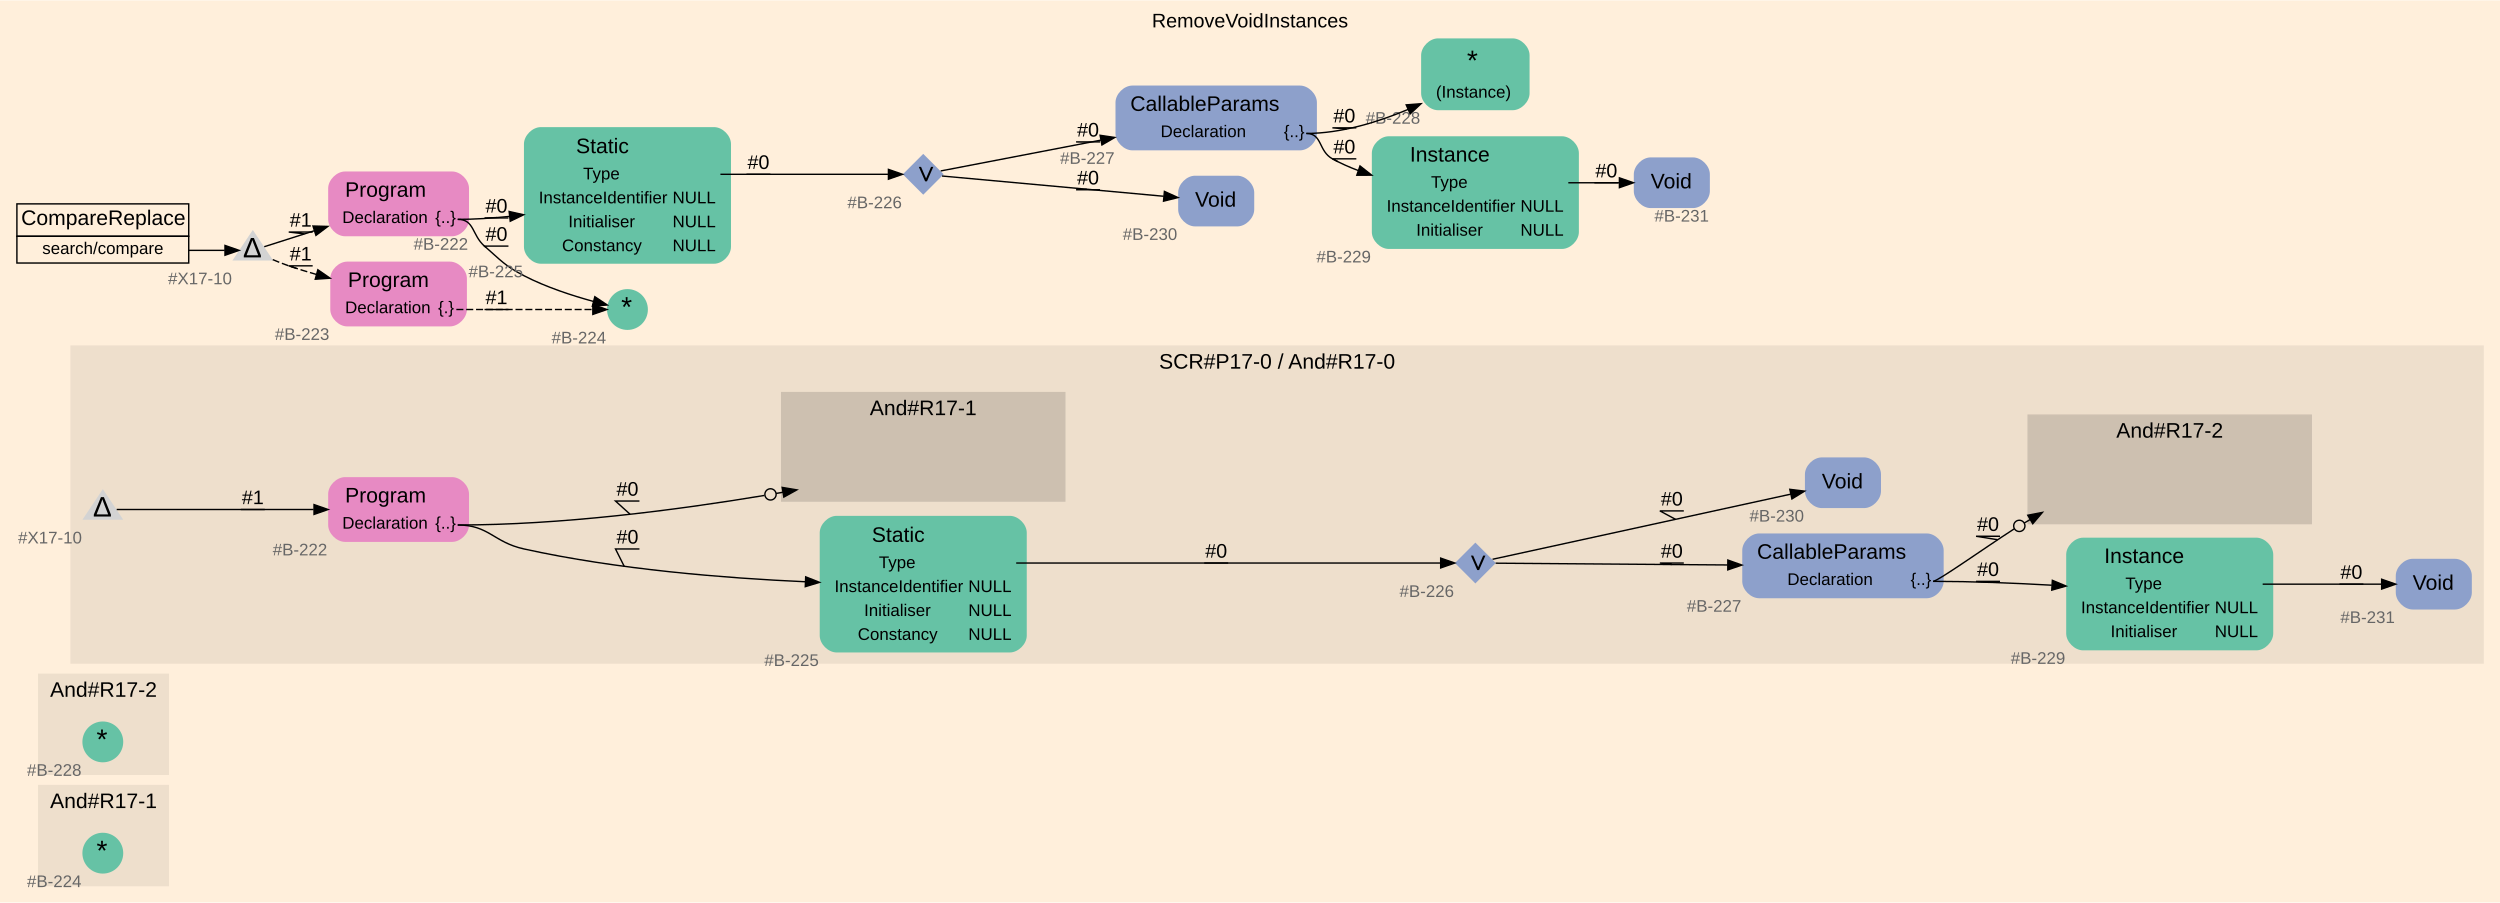
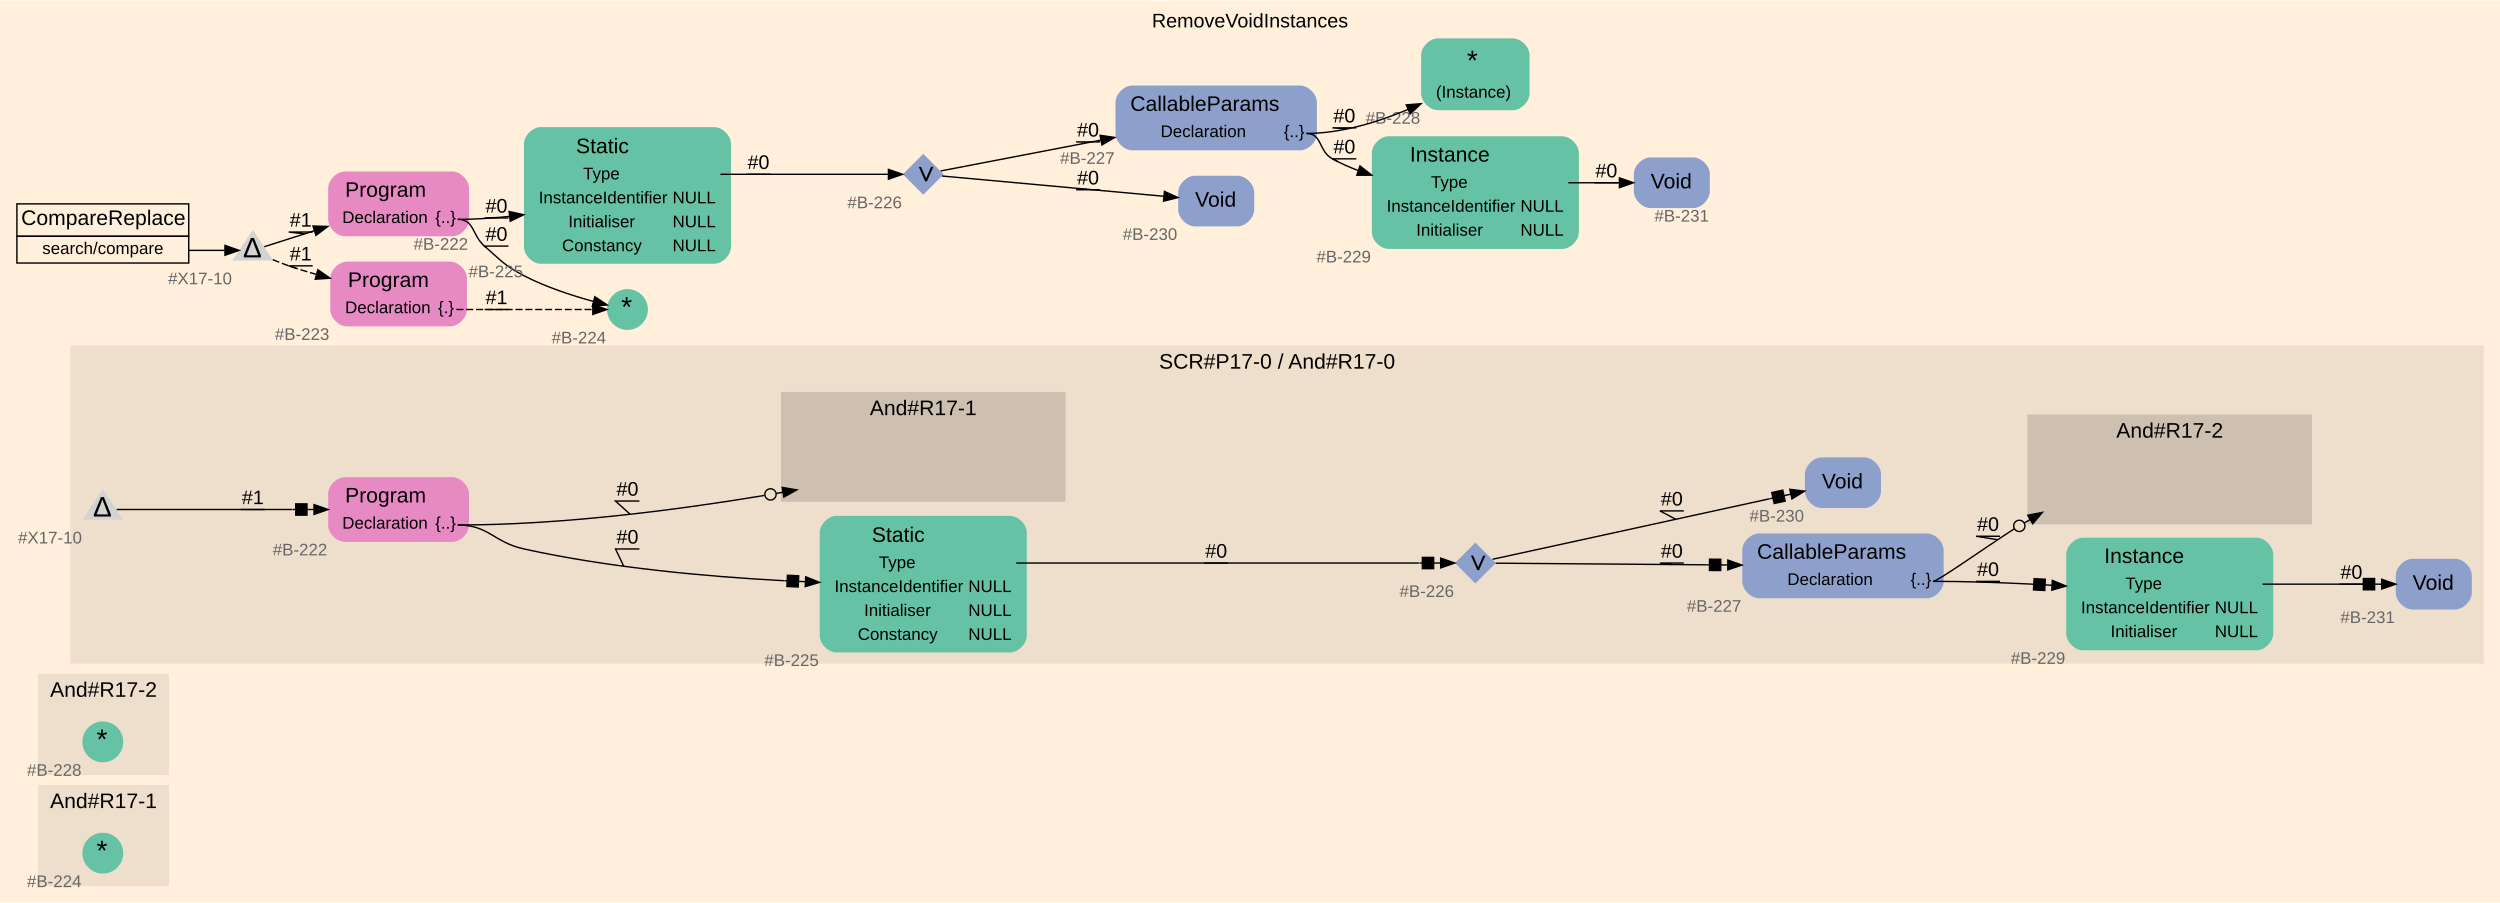
<svg xmlns="http://www.w3.org/2000/svg" width="1775pt" height="641pt" viewBox="0.00 0.00 1775.00 640.50">
  <g id="graph0" class="graph" transform="scale(1 1) rotate(0) translate(4 636.5)">
    <polygon fill="#ffefdb" stroke="transparent" points="-4,4 -4,-636.5 1771,-636.5 1771,4 -4,4" />
    <text text-anchor="middle" x="883.5" y="-617.3" font-family="Arial" font-size="14.00" fill="#000000">RemoveVoidInstances</text>
    <g id="clust1" class="cluster">
      <polygon fill="#eedfcc" stroke="#eedfcc" points="23.5,-8 23.5,-79 115.5,-79 115.5,-8 23.5,-8" />
      <text text-anchor="middle" x="69.5" y="-63" font-family="Arial" font-size="15.00" fill="#000000">And#R17-1</text>
    </g>
    <g id="clust2" class="cluster">
      <polygon fill="#eedfcc" stroke="#eedfcc" points="23.5,-87 23.5,-158 115.5,-158 115.5,-87 23.5,-87" />
      <text text-anchor="middle" x="69.5" y="-142" font-family="Arial" font-size="15.00" fill="#000000">And#R17-2</text>
    </g>
    <g id="clust3" class="cluster">
      <polygon fill="#eedfcc" stroke="#eedfcc" points="46.5,-166 46.5,-391 1759,-391 1759,-166 46.5,-166" />
      <text text-anchor="middle" x="902.75" y="-375" font-family="Arial" font-size="15.00" fill="#000000">SCR#P17-0 / And#R17-0</text>
    </g>
    <g id="clust4" class="cluster">
+       <polygon fill="#cdc0b0" stroke="#cdc0b0" points="1436,-265 1436,-342 1637,-342 1637,-265 1436,-265" />
+       <text text-anchor="middle" x="1536.5" y="-326" font-family="Arial" font-size="15.00" fill="#000000">And#R17-2</text>
+     </g>
+     <g id="clust5" class="cluster">
      <polygon fill="#cdc0b0" stroke="#cdc0b0" points="551,-281 551,-358 752,-358 752,-281 551,-281" />
      <text text-anchor="middle" x="651.5" y="-342" font-family="Arial" font-size="15.00" fill="#000000">And#R17-1</text>
-     </g>
-     <g id="clust5" class="cluster">
-       <polygon fill="#cdc0b0" stroke="#cdc0b0" points="1436,-265 1436,-342 1637,-342 1637,-265 1436,-265" />
-       <text text-anchor="middle" x="1536.5" y="-326" font-family="Arial" font-size="15.00" fill="#000000">And#R17-2</text>
    </g>
    <g id="node1" class="node">
      <ellipse fill="#66c2a5" stroke="#000000" stroke-width="0" cx="69" cy="-31" rx="14.5" ry="14.5" />
      <text text-anchor="start" x="64.5" y="-26" font-family="Arial" font-size="20.00" fill="#000000">*</text>
      <text text-anchor="middle" x="34.5" y="-6.9" font-family="Arial" font-size="12.00" fill="#666666">#B-224</text>
    </g>
    <g id="node2" class="node">
      <ellipse fill="#66c2a5" stroke="#000000" stroke-width="0" cx="69" cy="-110" rx="14.5" ry="14.5" />
      <text text-anchor="start" x="64.5" y="-105" font-family="Arial" font-size="20.00" fill="#000000">*</text>
      <text text-anchor="middle" x="34.5" y="-85.9" font-family="Arial" font-size="12.00" fill="#666666">#B-228</text>
    </g>
    <g id="node3" class="node">
-       <path fill="#8da0cb" stroke="transparent" d="M1739,-240C1739,-240 1709,-240 1709,-240 1703,-240 1697,-234 1697,-228 1697,-228 1697,-216 1697,-216 1697,-210 1703,-204 1709,-204 1709,-204 1739,-204 1739,-204 1745,-204 1751,-210 1751,-216 1751,-216 1751,-228 1751,-228 1751,-234 1745,-240 1739,-240" />
-       <text text-anchor="start" x="1709" y="-218" font-family="Arial" font-size="15.00" fill="#000000">Void</text>
-       <text text-anchor="middle" x="1677" y="-194.4" font-family="Arial" font-size="12.00" fill="#666666">#B-231</text>
+       <polygon fill="#d3d3d3" stroke="#000000" stroke-width="0" points="69,-289.5 54.5,-267.75 83.5,-267.75 69,-289.5" />
+       <text text-anchor="start" x="62" y="-270" font-family="Arial" font-size="20.00" fill="#000000">Δ</text>
+       <text text-anchor="middle" x="31.5" y="-250.9" font-family="Arial" font-size="12.00" fill="#666666">#X17-10</text>
+     </g>
+     <g id="node5" class="node">
+       <path fill="#e78ac3" stroke="transparent" d="M317,-298C317,-298 241,-298 241,-298 235,-298 229,-292 229,-286 229,-286 229,-264 229,-264 229,-258 235,-252 241,-252 241,-252 317,-252 317,-252 323,-252 329,-258 329,-264 329,-264 329,-286 329,-286 329,-292 323,-298 317,-298" />
+       <text text-anchor="start" x="241" y="-280" font-family="Arial" font-size="15.00" fill="#000000">Program</text>
+       <text text-anchor="start" x="239" y="-261.4" font-family="Arial" font-size="12.00" fill="#000000">Declaration</text>
+       <text text-anchor="start" x="305" y="-261.4" font-family="Arial" font-size="12.00" fill="#000000">{..}</text>
+       <text text-anchor="middle" x="209" y="-242.4" font-family="Arial" font-size="12.00" fill="#666666">#B-222</text>
+     </g>
+     <g id="edge1" class="edge">
+       <path fill="none" stroke="#000000" d="M78.847,-275C101.032,-275 156.656,-275 203.65,-275" />
+       <polygon fill="#000000" stroke="#000000" points="218.951,-278.5 228.951,-275 218.951,-271.5 218.951,-278.5" />
+       <polyline fill="none" stroke="#000000" points="218.951,-275 213.951,-275 " />
+       <polygon fill="#000000" stroke="#000000" points="213.951,-271 213.951,-279 205.951,-279 205.951,-271 213.951,-271" />
+       <polyline fill="none" stroke="#000000" points="205.951,-275 203.951,-275 " />
+       <text text-anchor="middle" x="175.5" y="-278.8" font-family="Arial" font-size="14.00" fill="#000000">#1</text>
+       <polyline fill="none" stroke="#000000" points="184,-275 167,-275 175.44,-275 " />
    </g>
    <g id="node4" class="node">
-       <path fill="#8da0cb" stroke="transparent" d="M1364,-258C1364,-258 1245,-258 1245,-258 1239,-258 1233,-252 1233,-246 1233,-246 1233,-224 1233,-224 1233,-218 1239,-212 1245,-212 1245,-212 1364,-212 1364,-212 1370,-212 1376,-218 1376,-224 1376,-224 1376,-246 1376,-246 1376,-252 1370,-258 1364,-258" />
-       <text text-anchor="start" x="1243.5" y="-240" font-family="Arial" font-size="15.00" fill="#000000">CallableParams</text>
-       <text text-anchor="start" x="1265" y="-221.4" font-family="Arial" font-size="12.00" fill="#000000">Declaration</text>
-       <text text-anchor="start" x="1352.5" y="-221.4" font-family="Arial" font-size="12.00" fill="#000000">{..}</text>
-       <text text-anchor="middle" x="1213" y="-202.4" font-family="Arial" font-size="12.00" fill="#666666">#B-227</text>
-     </g>
-     <g id="node6" class="node">
      <path fill="#66c2a5" stroke="transparent" d="M1598,-255C1598,-255 1475,-255 1475,-255 1469,-255 1463,-249 1463,-243 1463,-243 1463,-187 1463,-187 1463,-181 1469,-175 1475,-175 1475,-175 1598,-175 1598,-175 1604,-175 1610,-181 1610,-187 1610,-187 1610,-243 1610,-243 1610,-249 1604,-255 1598,-255" />
      <text text-anchor="start" x="1490" y="-237" font-family="Arial" font-size="15.00" fill="#000000">Instance</text>
      <text text-anchor="start" x="1505" y="-218.4" font-family="Arial" font-size="12.00" fill="#000000">Type</text>
      <text text-anchor="start" x="1473.5" y="-201.4" font-family="Arial" font-size="12.00" fill="#000000">InstanceIdentifier</text>
      <text text-anchor="start" x="1568.5" y="-201.4" font-family="Arial" font-size="12.00" fill="#000000">NULL</text>
      <text text-anchor="start" x="1494.5" y="-184.4" font-family="Arial" font-size="12.00" fill="#000000">Initialiser</text>
      <text text-anchor="start" x="1568.5" y="-184.4" font-family="Arial" font-size="12.00" fill="#000000">NULL</text>
      <text text-anchor="middle" x="1443" y="-165.4" font-family="Arial" font-size="12.00" fill="#666666">#B-229</text>
    </g>
+     <g id="node7" class="node">
+       <path fill="#8da0cb" stroke="transparent" d="M1739,-240C1739,-240 1709,-240 1709,-240 1703,-240 1697,-234 1697,-228 1697,-228 1697,-216 1697,-216 1697,-210 1703,-204 1709,-204 1709,-204 1739,-204 1739,-204 1745,-204 1751,-210 1751,-216 1751,-216 1751,-228 1751,-228 1751,-234 1745,-240 1739,-240" />
+       <text text-anchor="start" x="1709" y="-218" font-family="Arial" font-size="15.00" fill="#000000">Void</text>
+       <text text-anchor="middle" x="1677" y="-194.4" font-family="Arial" font-size="12.00" fill="#666666">#B-231</text>
+     </g>
    <g id="edge2" class="edge">
-       <path fill="none" stroke="#000000" d="M1368.5,-224C1395.954,-224 1425.895,-222.787 1452.796,-221.251" />
-       <polygon fill="#000000" stroke="#000000" points="1453.171,-224.735 1462.946,-220.649 1452.756,-217.748 1453.171,-224.735" />
-       <text text-anchor="middle" x="1407.5" y="-227.8" font-family="Arial" font-size="14.00" fill="#000000">#0</text>
-       <polyline fill="none" stroke="#000000" points="1416,-224 1399,-224 1407.507,-223.314 " />
-     </g>
-     <g id="node12" class="node">
- </g>
-     <g id="edge1" class="edge">
-       <path fill="none" stroke="#000000" d="M1368.5,-224C1371.757,-224 1403.391,-246.58 1426.075,-261.258" />
-       <polygon fill="#000000" stroke="#000000" points="1435.725,-270.932 1446.127,-272.943 1439.249,-264.884 1435.725,-270.932" />
-       <polyline fill="none" stroke="#000000" points="1437.487,-267.908 1433.167,-265.391 " />
-       <ellipse fill="none" stroke="#000000" cx="1429.711" cy="-263.377" rx="4" ry="4" />
-       <text text-anchor="middle" x="1407.5" y="-259.8" font-family="Arial" font-size="14.00" fill="#000000">#0</text>
-       <polyline fill="none" stroke="#000000" points="1416,-256 1399,-256 1414.352,-253.53 " />
-     </g>
-     <g id="node5" class="node">
+       <path fill="none" stroke="#000000" d="M1602.5,-222C1625.214,-222 1650.316,-222 1671.779,-222" />
+       <polygon fill="#000000" stroke="#000000" points="1686.976,-225.5 1696.976,-222 1686.976,-218.5 1686.976,-225.5" />
+       <polyline fill="none" stroke="#000000" points="1686.976,-222 1681.976,-222 " />
+       <polygon fill="#000000" stroke="#000000" points="1681.976,-218 1681.976,-226 1673.976,-226 1673.976,-218 1681.976,-218" />
+       <polyline fill="none" stroke="#000000" points="1673.976,-222 1671.976,-222 " />
+       <text text-anchor="middle" x="1665.5" y="-225.8" font-family="Arial" font-size="14.00" fill="#000000">#0</text>
+       <polyline fill="none" stroke="#000000" points="1674,-222 1657,-222 1665.133,-222 " />
+     </g>
+     <g id="node6" class="node">
      <path fill="#66c2a5" stroke="transparent" d="M713,-270.5C713,-270.5 590,-270.5 590,-270.5 584,-270.5 578,-264.5 578,-258.5 578,-258.5 578,-185.5 578,-185.5 578,-179.5 584,-173.5 590,-173.5 590,-173.5 713,-173.5 713,-173.5 719,-173.5 725,-179.5 725,-185.5 725,-185.5 725,-258.5 725,-258.5 725,-264.5 719,-270.5 713,-270.5" />
      <text text-anchor="start" x="615" y="-252" font-family="Arial" font-size="15.00" fill="#000000">Static</text>
      <text text-anchor="start" x="620" y="-233.4" font-family="Arial" font-size="12.00" fill="#000000">Type</text>
      <text text-anchor="start" x="588.5" y="-216.4" font-family="Arial" font-size="12.00" fill="#000000">InstanceIdentifier</text>
      <text text-anchor="start" x="683.5" y="-216.4" font-family="Arial" font-size="12.00" fill="#000000">NULL</text>
      <text text-anchor="start" x="609.5" y="-199.4" font-family="Arial" font-size="12.00" fill="#000000">Initialiser</text>
      <text text-anchor="start" x="683.5" y="-199.4" font-family="Arial" font-size="12.00" fill="#000000">NULL</text>
      <text text-anchor="start" x="605" y="-182.4" font-family="Arial" font-size="12.00" fill="#000000">Constancy</text>
      <text text-anchor="start" x="683.5" y="-182.4" font-family="Arial" font-size="12.00" fill="#000000">NULL</text>
      <text text-anchor="middle" x="558" y="-163.9" font-family="Arial" font-size="12.00" fill="#666666">#B-225</text>
    </g>
-     <g id="node8" class="node">
-       <polygon fill="#8da0cb" stroke="#000000" stroke-width="0" points="1043.5,-251.5 1029,-237 1043.5,-222.5 1058,-237 1043.5,-251.5" />
-       <text text-anchor="start" x="1035.5" y="-232" font-family="Arial" font-size="20.00" fill="#000000">∨</text>
-       <text text-anchor="middle" x="1009" y="-212.9" font-family="Arial" font-size="12.00" fill="#666666">#B-226</text>
-     </g>
+     <g id="edge4" class="edge">
+       <path fill="none" stroke="#000000" d="M321,-264C343.213,-264 346.31,-251.794 368,-247 428.463,-233.637 497.669,-227.367 552.568,-224.446" />
+       <polygon fill="#000000" stroke="#000000" points="568.046,-227.238 577.875,-223.281 567.724,-220.245 568.046,-227.238" />
+       <polyline fill="none" stroke="#000000" points="567.885,-223.741 562.891,-223.971 " />
+       <polygon fill="#000000" stroke="#000000" points="562.707,-219.975 563.075,-227.967 555.083,-228.335 554.715,-220.344 562.707,-219.975" />
+       <polyline fill="none" stroke="#000000" points="554.899,-224.339 552.901,-224.431 " />
+       <text text-anchor="middle" x="441.5" y="-250.8" font-family="Arial" font-size="14.00" fill="#000000">#0</text>
+       <polyline fill="none" stroke="#000000" points="450,-247 433,-247 438.868,-234.712 " />
+     </g>
+     <g id="node12" class="node">
+ </g>
    <g id="edge3" class="edge">
-       <path fill="none" stroke="#000000" d="M717.5,-237C830.017,-237 964.379,-237 1018.802,-237" />
-       <polygon fill="#000000" stroke="#000000" points="1018.878,-240.5 1028.878,-237 1018.878,-233.5 1018.878,-240.5" />
-       <text text-anchor="middle" x="859.5" y="-240.8" font-family="Arial" font-size="14.00" fill="#000000">#0</text>
-       <polyline fill="none" stroke="#000000" points="868,-237 851,-237 859.287,-237 " />
-     </g>
-     <g id="edge4" class="edge">
-       <path fill="none" stroke="#000000" d="M1602.5,-222C1630.797,-222 1662.801,-222 1686.857,-222" />
-       <polygon fill="#000000" stroke="#000000" points="1686.976,-225.5 1696.976,-222 1686.976,-218.5 1686.976,-225.5" />
-       <text text-anchor="middle" x="1665.5" y="-225.8" font-family="Arial" font-size="14.00" fill="#000000">#0</text>
-       <polyline fill="none" stroke="#000000" points="1674,-222 1657,-222 1665.579,-222 " />
-     </g>
-     <g id="node7" class="node">
-       <path fill="#e78ac3" stroke="transparent" d="M317,-298C317,-298 241,-298 241,-298 235,-298 229,-292 229,-286 229,-286 229,-264 229,-264 229,-258 235,-252 241,-252 241,-252 317,-252 317,-252 323,-252 329,-258 329,-264 329,-264 329,-286 329,-286 329,-292 323,-298 317,-298" />
-       <text text-anchor="start" x="241" y="-280" font-family="Arial" font-size="15.00" fill="#000000">Program</text>
-       <text text-anchor="start" x="239" y="-261.4" font-family="Arial" font-size="12.00" fill="#000000">Declaration</text>
-       <text text-anchor="start" x="305" y="-261.4" font-family="Arial" font-size="12.00" fill="#000000">{..}</text>
-       <text text-anchor="middle" x="209" y="-242.4" font-family="Arial" font-size="12.00" fill="#666666">#B-222</text>
-     </g>
-     <g id="edge6" class="edge">
-       <path fill="none" stroke="#000000" d="M321,-264C343.213,-264 346.31,-251.794 368,-247 434.221,-232.365 510.93,-226.237 567.844,-223.7" />
-       <polygon fill="#000000" stroke="#000000" points="568.03,-227.196 577.875,-223.281 567.737,-220.202 568.03,-227.196" />
-       <text text-anchor="middle" x="441.5" y="-250.8" font-family="Arial" font-size="14.00" fill="#000000">#0</text>
-       <polyline fill="none" stroke="#000000" points="450,-247 433,-247 439.188,-234.669 " />
-     </g>
-     <g id="node11" class="node">
- </g>
-     <g id="edge5" class="edge">
      <path fill="none" stroke="#000000" d="M321,-264C393.888,-264 475.069,-274.412 538.732,-284.988" />
      <polygon fill="#000000" stroke="#000000" points="551.335,-290.706 561.783,-288.951 552.521,-283.807 551.335,-290.706" />
      <polyline fill="none" stroke="#000000" points="551.928,-287.257 547,-286.41 " />
      <ellipse fill="none" stroke="#000000" cx="543.058" cy="-285.732" rx="4" ry="4" />
      <text text-anchor="middle" x="441.5" y="-284.8" font-family="Arial" font-size="14.00" fill="#000000">#0</text>
      <polyline fill="none" stroke="#000000" points="450,-281 433,-281 443.366,-271.617 " />
    </g>
+     <g id="node9" class="node">
+       <polygon fill="#8da0cb" stroke="#000000" stroke-width="0" points="1043.5,-251.5 1029,-237 1043.5,-222.5 1058,-237 1043.5,-251.5" />
+       <text text-anchor="start" x="1035.5" y="-232" font-family="Arial" font-size="20.00" fill="#000000">∨</text>
+       <text text-anchor="middle" x="1009" y="-212.9" font-family="Arial" font-size="12.00" fill="#666666">#B-226</text>
+     </g>
+     <g id="edge5" class="edge">
+       <path fill="none" stroke="#000000" d="M717.5,-237C820.621,-237 942.091,-237 1003.555,-237" />
+       <polygon fill="#000000" stroke="#000000" points="1018.878,-240.5 1028.878,-237 1018.878,-233.5 1018.878,-240.5" />
+       <polyline fill="none" stroke="#000000" points="1018.878,-237 1013.878,-237 " />
+       <polygon fill="#000000" stroke="#000000" points="1013.878,-233 1013.878,-241 1005.878,-241 1005.878,-233 1013.878,-233" />
+       <polyline fill="none" stroke="#000000" points="1005.878,-237 1003.878,-237 " />
+       <text text-anchor="middle" x="859.5" y="-240.8" font-family="Arial" font-size="14.00" fill="#000000">#0</text>
+       <polyline fill="none" stroke="#000000" points="868,-237 851,-237 859.869,-237 " />
+     </g>
+     <g id="node8" class="node">
+       <path fill="#8da0cb" stroke="transparent" d="M1364,-258C1364,-258 1245,-258 1245,-258 1239,-258 1233,-252 1233,-246 1233,-246 1233,-224 1233,-224 1233,-218 1239,-212 1245,-212 1245,-212 1364,-212 1364,-212 1370,-212 1376,-218 1376,-224 1376,-224 1376,-246 1376,-246 1376,-252 1370,-258 1364,-258" />
+       <text text-anchor="start" x="1243.5" y="-240" font-family="Arial" font-size="15.00" fill="#000000">CallableParams</text>
+       <text text-anchor="start" x="1265" y="-221.4" font-family="Arial" font-size="12.00" fill="#000000">Declaration</text>
+       <text text-anchor="start" x="1352.5" y="-221.4" font-family="Arial" font-size="12.00" fill="#000000">{..}</text>
+       <text text-anchor="middle" x="1213" y="-202.4" font-family="Arial" font-size="12.00" fill="#666666">#B-227</text>
+     </g>
    <g id="edge7" class="edge">
-       <path fill="none" stroke="#000000" d="M1057.904,-236.89C1088.817,-236.653 1163.512,-236.08 1222.65,-235.627" />
-       <polygon fill="#000000" stroke="#000000" points="1222.774,-239.126 1232.746,-235.55 1222.72,-232.127 1222.774,-239.126" />
+       <path fill="none" stroke="#000000" d="M1368.5,-224C1390.995,-224 1415.16,-223.185 1437.955,-222.046" />
+       <polygon fill="#000000" stroke="#000000" points="1453.157,-224.702 1462.946,-220.649 1452.766,-217.713 1453.157,-224.702" />
+       <polyline fill="none" stroke="#000000" points="1452.961,-221.207 1447.969,-221.486 " />
+       <polygon fill="#000000" stroke="#000000" points="1447.746,-217.493 1448.193,-225.48 1440.205,-225.927 1439.758,-217.939 1447.746,-217.493" />
+       <polyline fill="none" stroke="#000000" points="1439.982,-221.933 1437.985,-222.045 " />
+       <text text-anchor="middle" x="1407.5" y="-227.8" font-family="Arial" font-size="14.00" fill="#000000">#0</text>
+       <polyline fill="none" stroke="#000000" points="1416,-224 1399,-224 1406.956,-223.332 " />
+     </g>
+     <g id="node11" class="node">
+ </g>
+     <g id="edge6" class="edge">
+       <path fill="none" stroke="#000000" d="M1368.5,-224C1371.757,-224 1403.391,-246.58 1426.075,-261.258" />
+       <polygon fill="#000000" stroke="#000000" points="1435.725,-270.932 1446.127,-272.943 1439.249,-264.884 1435.725,-270.932" />
+       <polyline fill="none" stroke="#000000" points="1437.487,-267.908 1433.167,-265.391 " />
+       <ellipse fill="none" stroke="#000000" cx="1429.711" cy="-263.377" rx="4" ry="4" />
+       <text text-anchor="middle" x="1407.5" y="-259.8" font-family="Arial" font-size="14.00" fill="#000000">#0</text>
+       <polyline fill="none" stroke="#000000" points="1416,-256 1399,-256 1414.352,-253.53 " />
+     </g>
+     <g id="edge8" class="edge">
+       <path fill="none" stroke="#000000" d="M1057.904,-236.89C1086.262,-236.672 1151.465,-236.173 1207.703,-235.742" />
+       <polygon fill="#000000" stroke="#000000" points="1222.773,-239.126 1232.746,-235.55 1222.72,-232.127 1222.773,-239.126" />
+       <polyline fill="none" stroke="#000000" points="1222.747,-235.626 1217.747,-235.665 " />
+       <polygon fill="#000000" stroke="#000000" points="1217.716,-231.665 1217.777,-239.665 1209.778,-239.726 1209.716,-231.726 1217.716,-231.665" />
+       <polyline fill="none" stroke="#000000" points="1209.747,-235.726 1207.747,-235.742 " />
      <text text-anchor="middle" x="1183" y="-240.8" font-family="Arial" font-size="14.00" fill="#000000">#0</text>
-       <polyline fill="none" stroke="#000000" points="1191.5,-237 1174.5,-237 1182.968,-235.931 " />
+       <polyline fill="none" stroke="#000000" points="1191.5,-237 1174.5,-237 1182.895,-235.932 " />
    </g>
    <g id="node10" class="node">
      <path fill="#8da0cb" stroke="transparent" d="M1319.5,-312C1319.5,-312 1289.5,-312 1289.5,-312 1283.5,-312 1277.5,-306 1277.5,-300 1277.5,-300 1277.5,-288 1277.5,-288 1277.5,-282 1283.5,-276 1289.5,-276 1289.5,-276 1319.5,-276 1319.5,-276 1325.5,-276 1331.5,-282 1331.5,-288 1331.5,-288 1331.5,-300 1331.5,-300 1331.5,-306 1325.5,-312 1319.5,-312" />
      <text text-anchor="start" x="1289.5" y="-290" font-family="Arial" font-size="15.00" fill="#000000">Void</text>
      <text text-anchor="middle" x="1257.5" y="-266.4" font-family="Arial" font-size="12.00" fill="#666666">#B-230</text>
    </g>
-     <g id="edge8" class="edge">
-       <path fill="none" stroke="#000000" d="M1055.738,-239.673C1093.275,-247.87 1207.84,-272.89 1267.501,-285.92" />
+     <g id="edge9" class="edge">
+       <path fill="none" stroke="#000000" d="M1055.738,-239.673C1090.328,-247.227 1190.325,-269.065 1252.497,-282.643" />
      <polygon fill="#000000" stroke="#000000" points="1266.762,-289.341 1277.278,-288.055 1268.255,-282.502 1266.762,-289.341" />
+       <polyline fill="none" stroke="#000000" points="1267.509,-285.921 1262.624,-284.855 " />
+       <polygon fill="#000000" stroke="#000000" points="1263.477,-280.947 1261.77,-288.762 1253.955,-287.055 1255.661,-279.24 1263.477,-280.947" />
+       <polyline fill="none" stroke="#000000" points="1254.808,-283.148 1252.854,-282.721 " />
      <text text-anchor="middle" x="1183" y="-277.8" font-family="Arial" font-size="14.00" fill="#000000">#0</text>
-       <polyline fill="none" stroke="#000000" points="1191.5,-274 1174.5,-274 1185.623,-268.038 " />
-     </g>
-     <g id="node9" class="node">
-       <polygon fill="#d3d3d3" stroke="#000000" stroke-width="0" points="69,-289.5 54.5,-267.75 83.5,-267.75 69,-289.5" />
-       <text text-anchor="start" x="62" y="-270" font-family="Arial" font-size="20.00" fill="#000000">Δ</text>
-       <text text-anchor="middle" x="31.5" y="-250.9" font-family="Arial" font-size="12.00" fill="#666666">#X17-10</text>
-     </g>
-     <g id="edge9" class="edge">
-       <path fill="none" stroke="#000000" d="M78.847,-275C103.451,-275 169.185,-275 218.661,-275" />
-       <polygon fill="#000000" stroke="#000000" points="218.951,-278.5 228.951,-275 218.951,-271.5 218.951,-278.5" />
-       <text text-anchor="middle" x="175.5" y="-278.8" font-family="Arial" font-size="14.00" fill="#000000">#1</text>
-       <polyline fill="none" stroke="#000000" points="184,-275 167,-275 175.602,-275 " />
+       <polyline fill="none" stroke="#000000" points="1191.5,-274 1174.5,-274 1185.836,-268.085 " />
    </g>
    <g id="node13" class="node">
      <polygon fill="#ffefdb" stroke="transparent" points="138,-496 0,-496 0,-446 138,-446 138,-496" />
      <polygon fill="none" stroke="#000000" points="8,-469 8,-492 130,-492 130,-469 8,-469" />
      <text text-anchor="start" x="11" y="-477" font-family="Arial" font-size="15.00" fill="#000000">CompareReplace</text>
      <polygon fill="none" stroke="#000000" points="8,-450 8,-469 130,-469 130,-450 8,-450" />
      <text text-anchor="start" x="26" y="-456.4" font-family="Arial" font-size="12.00" fill="#000000">search/compare</text>
    </g>
    <g id="node14" class="node">
      <polygon fill="#d3d3d3" stroke="#000000" stroke-width="0" points="175.5,-473.5 161,-451.75 190,-451.75 175.5,-473.5" />
      <text text-anchor="start" x="168.5" y="-454" font-family="Arial" font-size="20.00" fill="#000000">Δ</text>
      <text text-anchor="middle" x="138" y="-434.9" font-family="Arial" font-size="12.00" fill="#666666">#X17-10</text>
    </g>
    <g id="edge10" class="edge">
      <path fill="none" stroke="#000000" d="M130,-459C138.376,-459 147.619,-459 155.574,-459" />
      <polygon fill="#000000" stroke="#000000" points="155.737,-462.5 165.737,-459 155.737,-455.5 155.737,-462.5" />
    </g>
    <g id="node15" class="node">
      <path fill="#e78ac3" stroke="transparent" d="M317,-515C317,-515 241,-515 241,-515 235,-515 229,-509 229,-503 229,-503 229,-481 229,-481 229,-475 235,-469 241,-469 241,-469 317,-469 317,-469 323,-469 329,-475 329,-481 329,-481 329,-503 329,-503 329,-509 323,-515 317,-515" />
      <text text-anchor="start" x="241" y="-497" font-family="Arial" font-size="15.00" fill="#000000">Program</text>
      <text text-anchor="start" x="239" y="-478.4" font-family="Arial" font-size="12.00" fill="#000000">Declaration</text>
      <text text-anchor="start" x="305" y="-478.4" font-family="Arial" font-size="12.00" fill="#000000">{..}</text>
      <text text-anchor="middle" x="309" y="-459.4" font-family="Arial" font-size="12.00" fill="#666666">#B-222</text>
    </g>
    <g id="edge11" class="edge">
      <path fill="none" stroke="#000000" d="M183.621,-461.589C191.714,-464.17 204.93,-468.384 218.981,-472.864" />
      <polygon fill="#000000" stroke="#000000" points="218.199,-476.288 228.79,-475.991 220.325,-469.618 218.199,-476.288" />
      <text text-anchor="middle" x="209.5" y="-475.8" font-family="Arial" font-size="14.00" fill="#000000">#1</text>
      <polyline fill="none" stroke="#000000" points="218,-472 201,-472 212.152,-470.686 " />
    </g>
    <g id="node24" class="node">
      <path fill="#e78ac3" stroke="transparent" d="M315.5,-451C315.5,-451 242.5,-451 242.5,-451 236.5,-451 230.5,-445 230.5,-439 230.5,-439 230.5,-417 230.5,-417 230.5,-411 236.5,-405 242.5,-405 242.5,-405 315.5,-405 315.5,-405 321.5,-405 327.5,-411 327.5,-417 327.5,-417 327.5,-439 327.5,-439 327.5,-445 321.5,-451 315.5,-451" />
      <text text-anchor="start" x="243" y="-433" font-family="Arial" font-size="15.00" fill="#000000">Program</text>
      <text text-anchor="start" x="241" y="-414.4" font-family="Arial" font-size="12.00" fill="#000000">Declaration</text>
      <text text-anchor="start" x="307" y="-414.4" font-family="Arial" font-size="12.00" fill="#000000">{.}</text>
      <text text-anchor="middle" x="210.5" y="-395.4" font-family="Arial" font-size="12.00" fill="#666666">#B-223</text>
    </g>
    <g id="edge12" class="edge">
      <path fill="none" stroke="#000000" stroke-dasharray="5,2" d="M189.642,-452.434C193.298,-450.866 197.259,-449.278 201,-448 207.311,-445.844 213.978,-443.798 220.65,-441.894" />
      <polygon fill="#000000" stroke="#000000" points="221.676,-445.242 230.387,-439.212 219.816,-438.494 221.676,-445.242" />
      <text text-anchor="middle" x="209.5" y="-451.8" font-family="Arial" font-size="14.00" fill="#000000">#1</text>
      <polyline fill="none" stroke="#000000" points="218,-448 201,-448 206.401,-446.208 " />
    </g>
    <g id="node16" class="node">
      <ellipse fill="#66c2a5" stroke="#000000" stroke-width="0" cx="441.5" cy="-417" rx="14.5" ry="14.5" />
      <text text-anchor="start" x="437" y="-412" font-family="Arial" font-size="20.00" fill="#000000">*</text>
      <text text-anchor="middle" x="407" y="-392.9" font-family="Arial" font-size="12.00" fill="#666666">#B-224</text>
    </g>
    <g id="edge13" class="edge">
      <path fill="none" stroke="#000000" d="M321,-481C332.942,-481 330.978,-469.825 340,-462 351.752,-451.808 354.199,-448.177 368,-441 383.621,-432.877 402.529,-426.777 417.256,-422.76" />
      <polygon fill="#000000" stroke="#000000" points="418.329,-426.098 427.133,-420.204 416.575,-419.321 418.329,-426.098" />
      <text text-anchor="middle" x="348.5" y="-465.8" font-family="Arial" font-size="14.00" fill="#000000">#0</text>
      <polyline fill="none" stroke="#000000" points="357,-462 340,-462 341.075,-461.063 " />
    </g>
    <g id="node17" class="node">
      <path fill="#66c2a5" stroke="transparent" d="M503,-546.5C503,-546.5 380,-546.5 380,-546.5 374,-546.5 368,-540.5 368,-534.5 368,-534.5 368,-461.5 368,-461.5 368,-455.5 374,-449.5 380,-449.5 380,-449.5 503,-449.5 503,-449.5 509,-449.5 515,-455.5 515,-461.5 515,-461.5 515,-534.5 515,-534.5 515,-540.5 509,-546.5 503,-546.5" />
      <text text-anchor="start" x="405" y="-528" font-family="Arial" font-size="15.00" fill="#000000">Static</text>
      <text text-anchor="start" x="410" y="-509.4" font-family="Arial" font-size="12.00" fill="#000000">Type</text>
      <text text-anchor="start" x="378.5" y="-492.4" font-family="Arial" font-size="12.00" fill="#000000">InstanceIdentifier</text>
      <text text-anchor="start" x="473.5" y="-492.4" font-family="Arial" font-size="12.00" fill="#000000">NULL</text>
      <text text-anchor="start" x="399.5" y="-475.4" font-family="Arial" font-size="12.00" fill="#000000">Initialiser</text>
      <text text-anchor="start" x="473.5" y="-475.4" font-family="Arial" font-size="12.00" fill="#000000">NULL</text>
      <text text-anchor="start" x="395" y="-458.4" font-family="Arial" font-size="12.00" fill="#000000">Constancy</text>
      <text text-anchor="start" x="473.5" y="-458.4" font-family="Arial" font-size="12.00" fill="#000000">NULL</text>
      <text text-anchor="middle" x="348" y="-439.9" font-family="Arial" font-size="12.00" fill="#666666">#B-225</text>
    </g>
    <g id="edge14" class="edge">
      <path fill="none" stroke="#000000" d="M321,-481C332.884,-481 345.363,-481.821 357.603,-483.102" />
      <polygon fill="#000000" stroke="#000000" points="357.474,-486.61 367.809,-484.278 358.275,-479.656 357.474,-486.61" />
      <text text-anchor="middle" x="348.5" y="-485.8" font-family="Arial" font-size="14.00" fill="#000000">#0</text>
      <polyline fill="none" stroke="#000000" points="357,-482 340,-482 348.968,-482.281 " />
    </g>
    <g id="node18" class="node">
      <polygon fill="#8da0cb" stroke="#000000" stroke-width="0" points="651.5,-527.5 637,-513 651.5,-498.5 666,-513 651.5,-527.5" />
      <text text-anchor="start" x="643.5" y="-508" font-family="Arial" font-size="20.00" fill="#000000">∨</text>
      <text text-anchor="middle" x="617" y="-488.9" font-family="Arial" font-size="12.00" fill="#666666">#B-226</text>
    </g>
    <g id="edge15" class="edge">
      <path fill="none" stroke="#000000" d="M507.5,-513C549.213,-513 597.722,-513 626.45,-513" />
      <polygon fill="#000000" stroke="#000000" points="626.782,-516.5 636.782,-513 626.782,-509.5 626.782,-516.5" />
      <text text-anchor="middle" x="534.5" y="-516.8" font-family="Arial" font-size="14.00" fill="#000000">#0</text>
      <polyline fill="none" stroke="#000000" points="543,-513 526,-513 534.554,-513 " />
    </g>
    <g id="node19" class="node">
      <path fill="#8da0cb" stroke="transparent" d="M919,-576C919,-576 800,-576 800,-576 794,-576 788,-570 788,-564 788,-564 788,-542 788,-542 788,-536 794,-530 800,-530 800,-530 919,-530 919,-530 925,-530 931,-536 931,-542 931,-542 931,-564 931,-564 931,-570 925,-576 919,-576" />
      <text text-anchor="start" x="798.5" y="-558" font-family="Arial" font-size="15.00" fill="#000000">CallableParams</text>
      <text text-anchor="start" x="820" y="-539.4" font-family="Arial" font-size="12.00" fill="#000000">Declaration</text>
      <text text-anchor="start" x="907.5" y="-539.4" font-family="Arial" font-size="12.00" fill="#000000">{..}</text>
      <text text-anchor="middle" x="768" y="-520.4" font-family="Arial" font-size="12.00" fill="#666666">#B-227</text>
    </g>
    <g id="edge16" class="edge">
      <path fill="none" stroke="#000000" d="M663.888,-515.382C686.12,-519.658 734.494,-528.96 777.572,-537.245" />
      <polygon fill="#000000" stroke="#000000" points="777.046,-540.707 787.527,-539.159 778.368,-533.833 777.046,-540.707" />
      <text text-anchor="middle" x="768.5" y="-539.8" font-family="Arial" font-size="14.00" fill="#000000">#0</text>
      <polyline fill="none" stroke="#000000" points="777,-536 760,-536 769.951,-535.779 " />
    </g>
    <g id="node23" class="node">
      <path fill="#8da0cb" stroke="transparent" d="M874.5,-512C874.5,-512 844.5,-512 844.5,-512 838.5,-512 832.5,-506 832.5,-500 832.5,-500 832.5,-488 832.5,-488 832.5,-482 838.5,-476 844.5,-476 844.5,-476 874.5,-476 874.5,-476 880.5,-476 886.5,-482 886.5,-488 886.5,-488 886.5,-500 886.5,-500 886.5,-506 880.5,-512 874.5,-512" />
      <text text-anchor="start" x="844.5" y="-490" font-family="Arial" font-size="15.00" fill="#000000">Void</text>
      <text text-anchor="middle" x="812.5" y="-466.4" font-family="Arial" font-size="12.00" fill="#666666">#B-230</text>
    </g>
    <g id="edge17" class="edge">
      <path fill="none" stroke="#000000" d="M664.828,-511.783C696.087,-508.927 775.037,-501.715 822.237,-497.404" />
      <polygon fill="#000000" stroke="#000000" points="822.727,-500.874 832.367,-496.478 822.09,-493.903 822.727,-500.874" />
      <text text-anchor="middle" x="768.5" y="-505.8" font-family="Arial" font-size="14.00" fill="#000000">#0</text>
      <polyline fill="none" stroke="#000000" points="777,-502 760,-502 767.629,-502.392 " />
    </g>
    <g id="node20" class="node">
      <path fill="#66c2a5" stroke="transparent" d="M1070,-609.5C1070,-609.5 1017,-609.5 1017,-609.5 1011,-609.5 1005,-603.5 1005,-597.5 1005,-597.5 1005,-570.5 1005,-570.5 1005,-564.5 1011,-558.5 1017,-558.5 1017,-558.5 1070,-558.5 1070,-558.5 1076,-558.5 1082,-564.5 1082,-570.5 1082,-570.5 1082,-597.5 1082,-597.5 1082,-603.5 1076,-609.5 1070,-609.5" />
      <text text-anchor="start" x="1037.5" y="-587" font-family="Arial" font-size="20.00" fill="#000000">*</text>
      <text text-anchor="start" x="1015.5" y="-567.4" font-family="Arial" font-size="12.00" fill="#000000">(Instance)</text>
      <text text-anchor="middle" x="985" y="-548.9" font-family="Arial" font-size="12.00" fill="#666666">#B-228</text>
    </g>
    <g id="edge18" class="edge">
      <path fill="none" stroke="#000000" d="M923.5,-542C948.207,-542 974.25,-550.03 995.737,-559.067" />
      <polygon fill="#000000" stroke="#000000" points="994.395,-562.301 1004.958,-563.123 997.214,-555.893 994.395,-562.301" />
      <text text-anchor="middle" x="950.5" y="-549.8" font-family="Arial" font-size="14.00" fill="#000000">#0</text>
      <polyline fill="none" stroke="#000000" points="959,-546 942,-546 952.131,-545.136 " />
    </g>
    <g id="node21" class="node">
      <path fill="#66c2a5" stroke="transparent" d="M1105,-540C1105,-540 982,-540 982,-540 976,-540 970,-534 970,-528 970,-528 970,-472 970,-472 970,-466 976,-460 982,-460 982,-460 1105,-460 1105,-460 1111,-460 1117,-466 1117,-472 1117,-472 1117,-528 1117,-528 1117,-534 1111,-540 1105,-540" />
      <text text-anchor="start" x="997" y="-522" font-family="Arial" font-size="15.00" fill="#000000">Instance</text>
      <text text-anchor="start" x="1012" y="-503.4" font-family="Arial" font-size="12.00" fill="#000000">Type</text>
      <text text-anchor="start" x="980.5" y="-486.4" font-family="Arial" font-size="12.00" fill="#000000">InstanceIdentifier</text>
      <text text-anchor="start" x="1075.5" y="-486.4" font-family="Arial" font-size="12.00" fill="#000000">NULL</text>
      <text text-anchor="start" x="1001.5" y="-469.4" font-family="Arial" font-size="12.00" fill="#000000">Initialiser</text>
      <text text-anchor="start" x="1075.5" y="-469.4" font-family="Arial" font-size="12.00" fill="#000000">NULL</text>
      <text text-anchor="middle" x="950" y="-450.4" font-family="Arial" font-size="12.00" fill="#666666">#B-229</text>
    </g>
    <g id="edge19" class="edge">
      <path fill="none" stroke="#000000" d="M923.5,-542C934.972,-542 931.943,-529.519 942,-524 947.813,-520.81 954.039,-518.041 960.442,-515.639" />
      <polygon fill="#000000" stroke="#000000" points="961.606,-518.94 969.921,-512.375 959.327,-512.321 961.606,-518.94" />
      <text text-anchor="middle" x="950.5" y="-527.8" font-family="Arial" font-size="14.00" fill="#000000">#0</text>
      <polyline fill="none" stroke="#000000" points="959,-524 942,-524 945.871,-521.966 " />
    </g>
    <g id="node22" class="node">
      <path fill="#8da0cb" stroke="transparent" d="M1198,-525C1198,-525 1168,-525 1168,-525 1162,-525 1156,-519 1156,-513 1156,-513 1156,-501 1156,-501 1156,-495 1162,-489 1168,-489 1168,-489 1198,-489 1198,-489 1204,-489 1210,-495 1210,-501 1210,-501 1210,-513 1210,-513 1210,-519 1204,-525 1198,-525" />
      <text text-anchor="start" x="1168" y="-503" font-family="Arial" font-size="15.00" fill="#000000">Void</text>
      <text text-anchor="middle" x="1190" y="-479.4" font-family="Arial" font-size="12.00" fill="#666666">#B-231</text>
    </g>
    <g id="edge20" class="edge">
      <path fill="none" stroke="#000000" d="M1109.5,-507C1121.224,-507 1133.999,-507 1145.562,-507" />
      <polygon fill="#000000" stroke="#000000" points="1145.774,-510.5 1155.774,-507 1145.774,-503.5 1145.774,-510.5" />
      <text text-anchor="middle" x="1136.5" y="-510.8" font-family="Arial" font-size="14.00" fill="#000000">#0</text>
      <polyline fill="none" stroke="#000000" points="1145,-507 1128,-507 1136.133,-507 " />
    </g>
    <g id="edge21" class="edge">
      <path fill="none" stroke="#000000" stroke-dasharray="5,2" d="M320,-417C353.475,-417 392.137,-417 416.692,-417" />
      <polygon fill="#000000" stroke="#000000" points="416.912,-420.5 426.912,-417 416.912,-413.5 416.912,-420.5" />
      <text text-anchor="middle" x="348.5" y="-420.8" font-family="Arial" font-size="14.00" fill="#000000">#1</text>
      <polyline fill="none" stroke="#000000" points="357,-417 340,-417 348.229,-417 " />
    </g>
  </g>
</svg>
